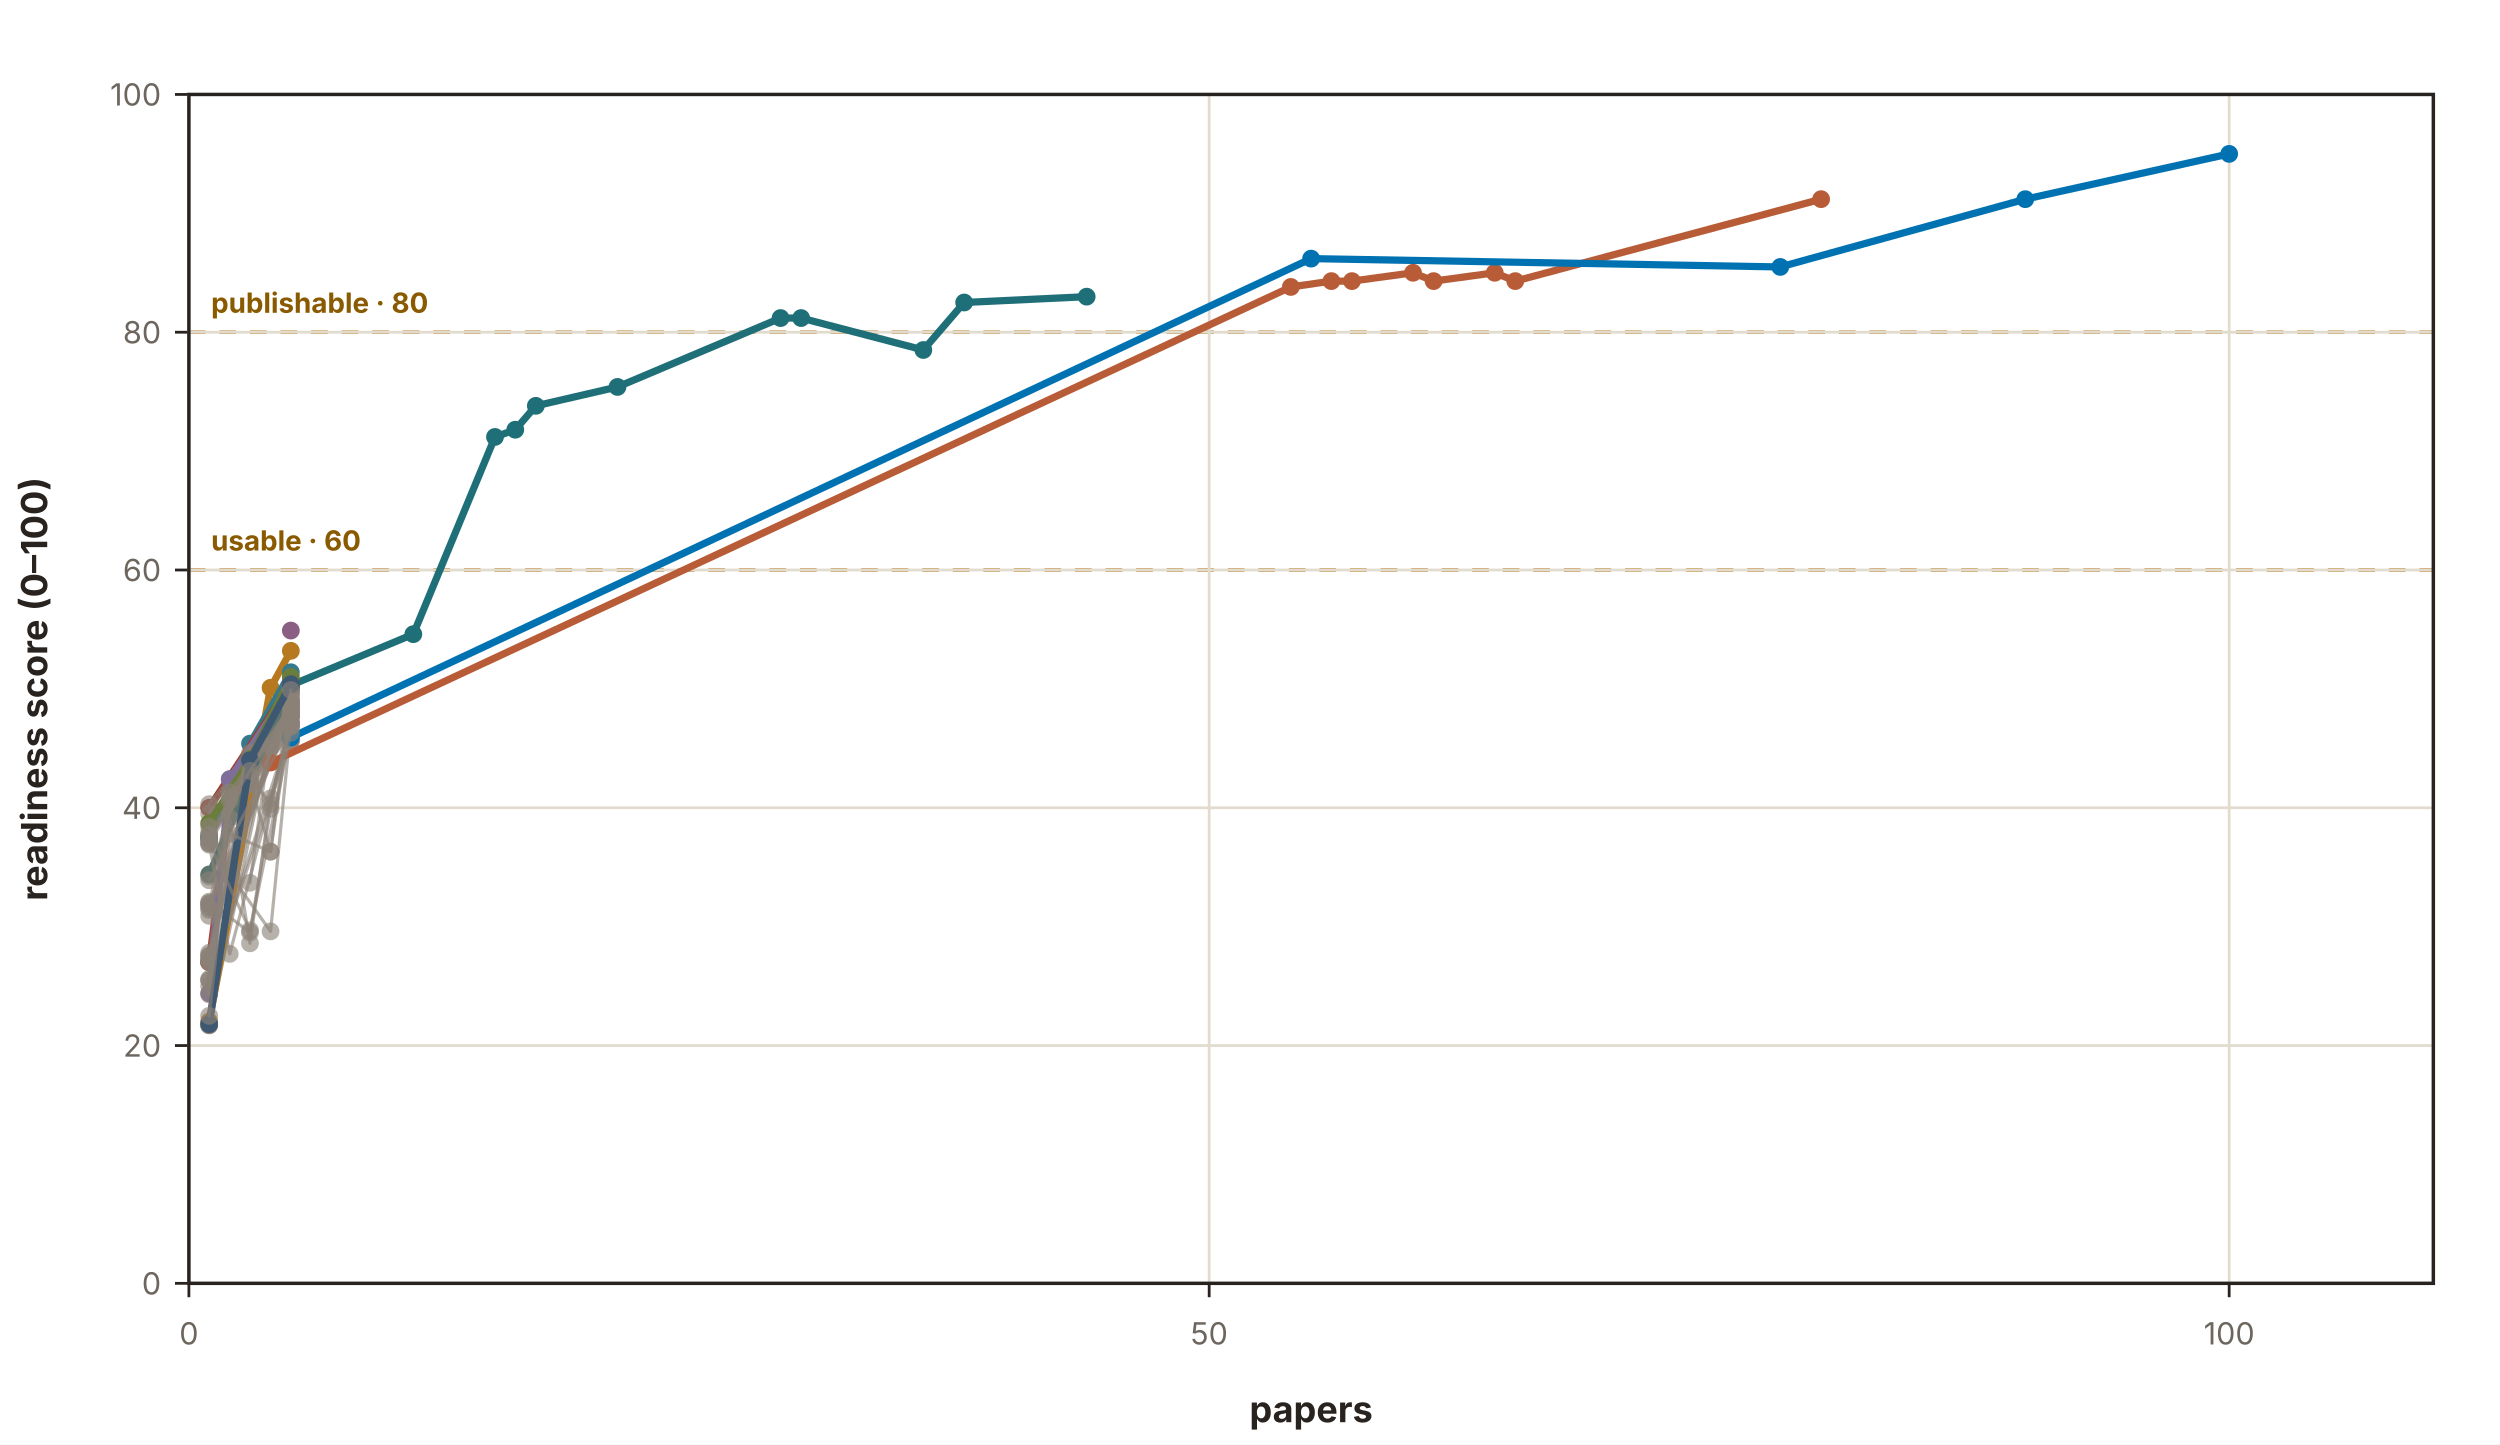
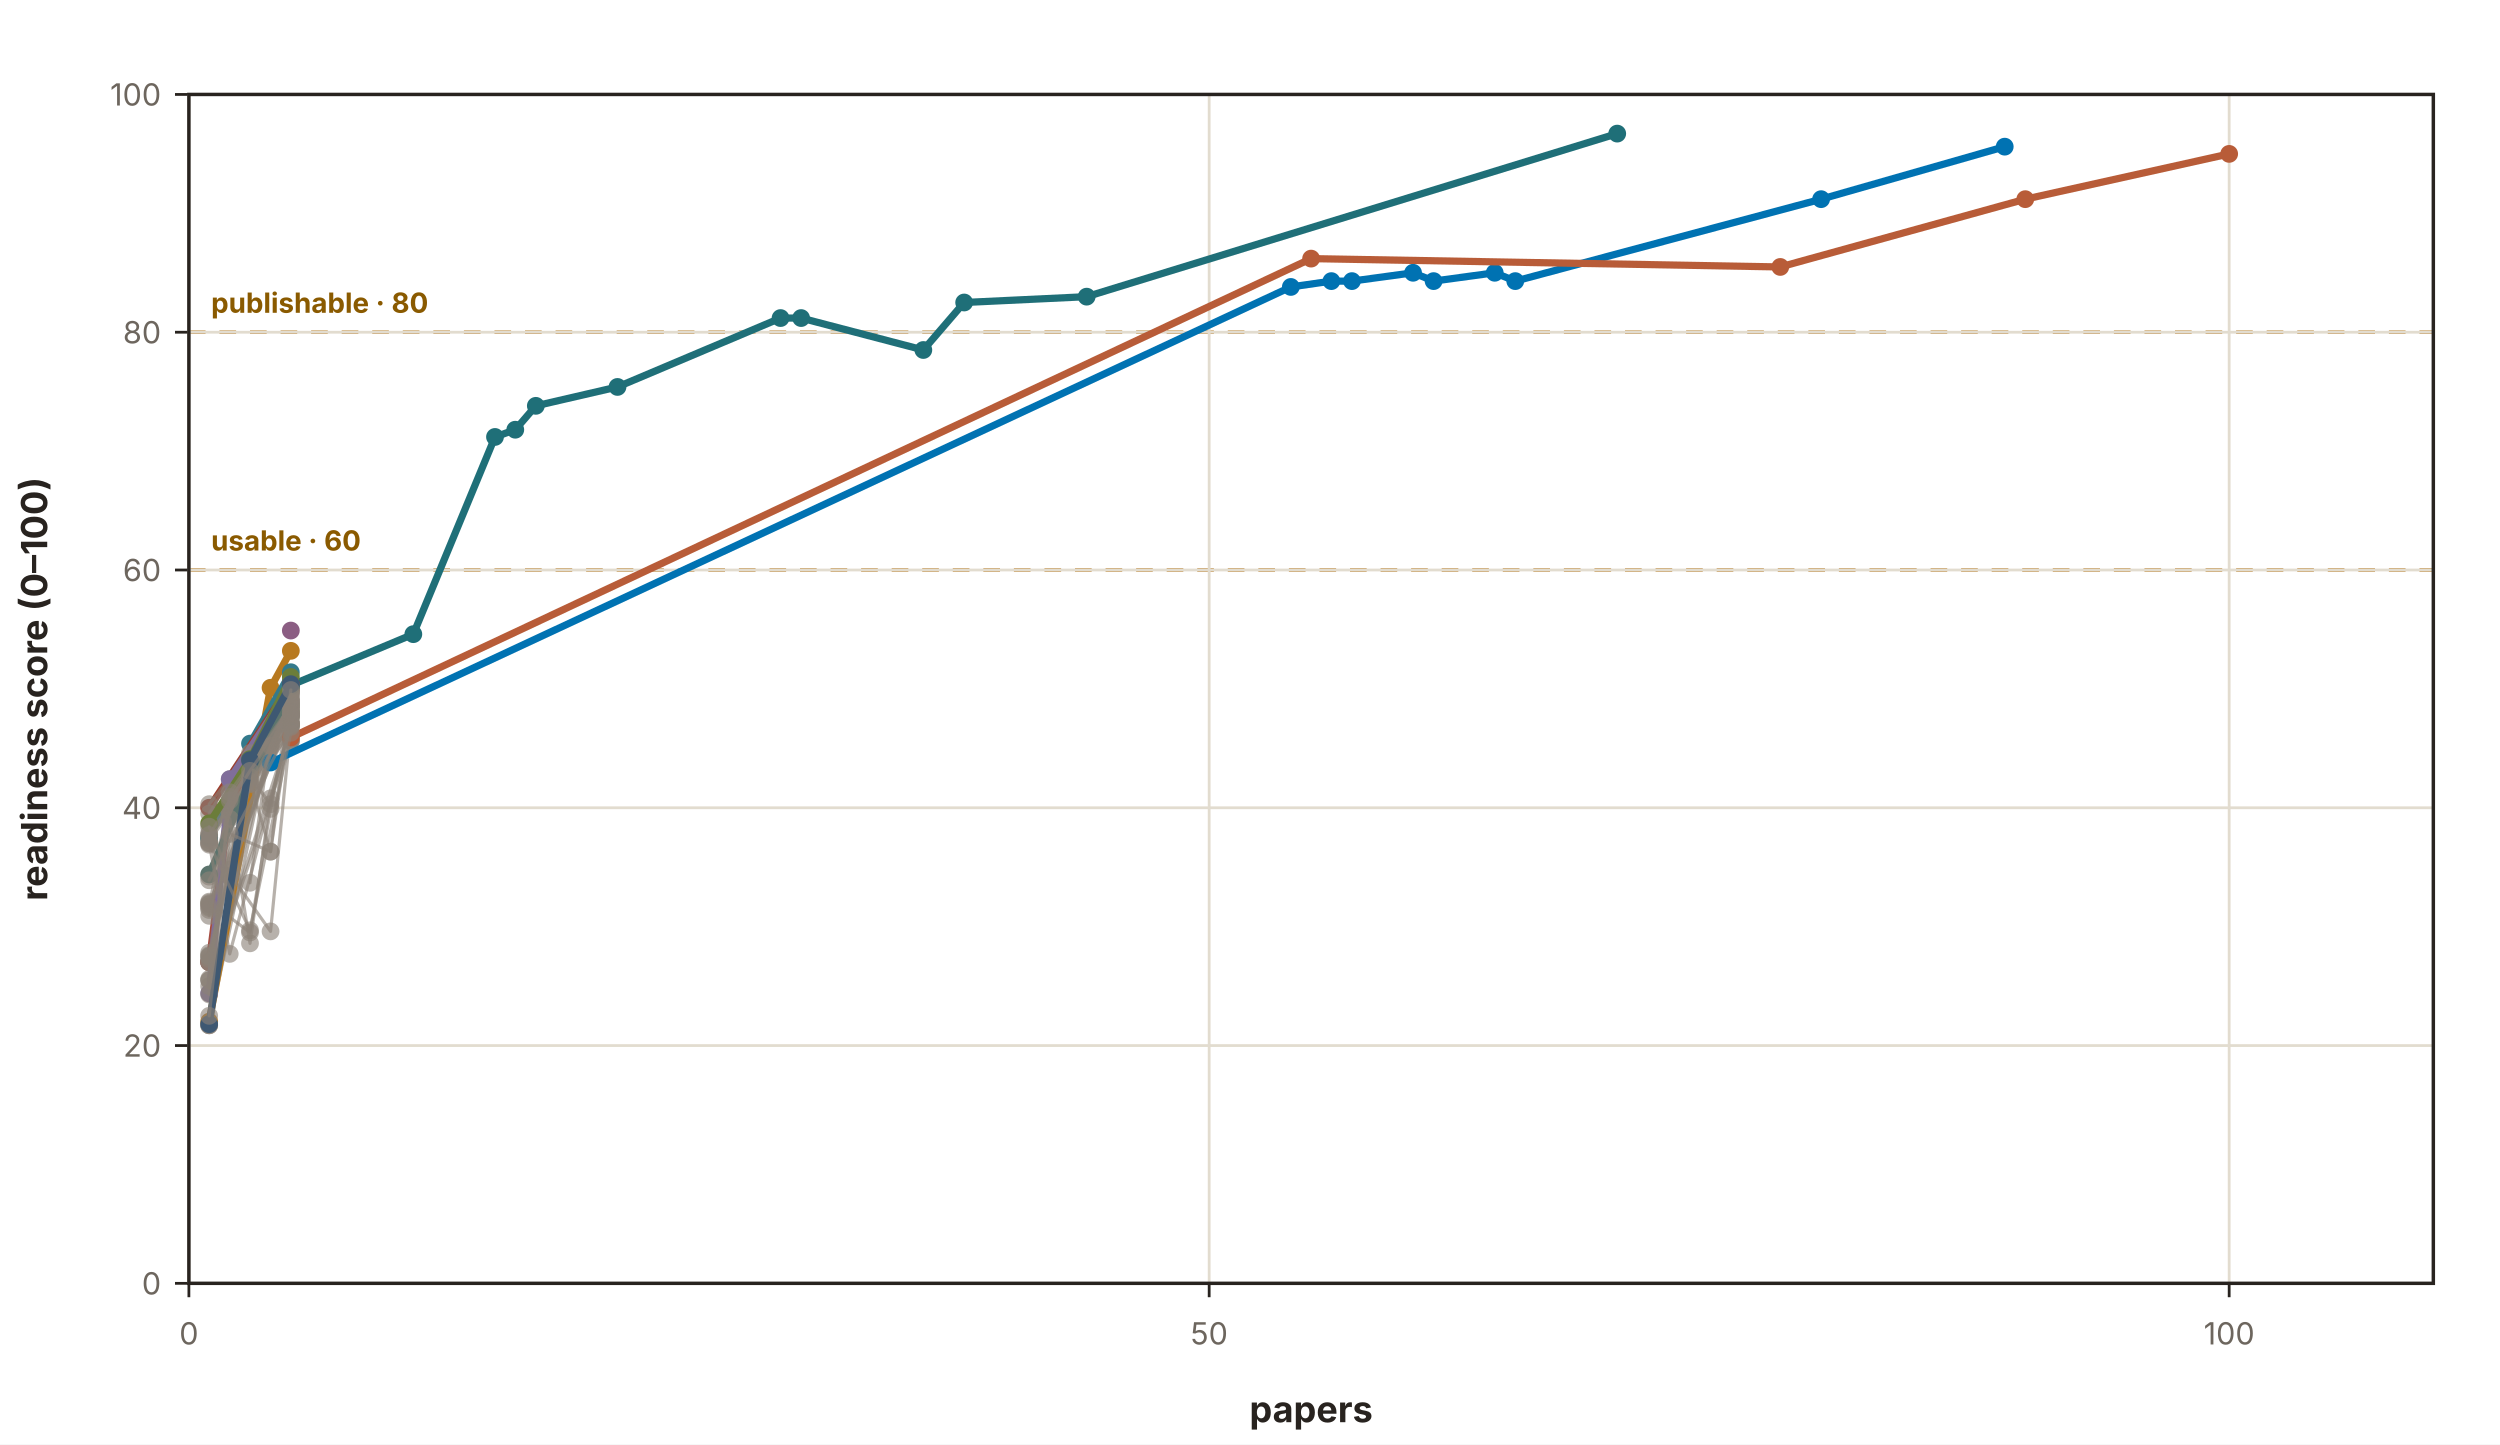
<svg xmlns="http://www.w3.org/2000/svg" width="100%" height="520" viewBox="0 0 900 520" role="img" aria-labelledby="readiness-chart-title readiness-chart-desc">
  <rect width="100%" height="100%" fill="white" />
  <line x1="68" y1="205.2" x2="876" y2="205.2" stroke="#b57920" stroke-width="1.25" stroke-dasharray="6 5" />
  <text x="76" y="198.2" font-size="10" fill="#8a5a00" font-weight="700" text-anchor="start" font-family="&quot;Inter&quot;, &quot;Pretendard&quot;, &quot;Noto Sans KR&quot;, -apple-system, BlinkMacSystemFont, &quot;Segoe UI&quot;, Roboto, Arial, sans-serif">usable · 60</text>
  <line x1="68" y1="119.6" x2="876" y2="119.6" stroke="#b57920" stroke-width="1.25" stroke-dasharray="6 5" />
  <text x="76" y="112.6" font-size="10" fill="#8a5a00" font-weight="700" text-anchor="start" font-family="&quot;Inter&quot;, &quot;Pretendard&quot;, &quot;Noto Sans KR&quot;, -apple-system, BlinkMacSystemFont, &quot;Segoe UI&quot;, Roboto, Arial, sans-serif">publishable · 80</text>
  <line x1="68" y1="462.0" x2="876" y2="462.0" stroke="#e2dccf" />
  <line x1="68" y1="462.0" x2="63" y2="462.0" stroke="#28231f" />
  <text x="58" y="466.0" text-anchor="end" font-size="11" fill="#6d665e" font-family="&quot;Inter&quot;, &quot;Pretendard&quot;, &quot;Noto Sans KR&quot;, -apple-system, BlinkMacSystemFont, &quot;Segoe UI&quot;, Roboto, Arial, sans-serif">0</text>
  <line x1="68" y1="376.4" x2="876" y2="376.4" stroke="#e2dccf" />
  <line x1="68" y1="376.4" x2="63" y2="376.4" stroke="#28231f" />
  <text x="58" y="380.4" text-anchor="end" font-size="11" fill="#6d665e" font-family="&quot;Inter&quot;, &quot;Pretendard&quot;, &quot;Noto Sans KR&quot;, -apple-system, BlinkMacSystemFont, &quot;Segoe UI&quot;, Roboto, Arial, sans-serif">20</text>
  <line x1="68" y1="290.8" x2="876" y2="290.8" stroke="#e2dccf" />
  <line x1="68" y1="290.8" x2="63" y2="290.8" stroke="#28231f" />
  <text x="58" y="294.8" text-anchor="end" font-size="11" fill="#6d665e" font-family="&quot;Inter&quot;, &quot;Pretendard&quot;, &quot;Noto Sans KR&quot;, -apple-system, BlinkMacSystemFont, &quot;Segoe UI&quot;, Roboto, Arial, sans-serif">40</text>
  <line x1="68" y1="205.2" x2="876" y2="205.2" stroke="#e2dccf" />
  <line x1="68" y1="205.2" x2="63" y2="205.2" stroke="#28231f" />
  <text x="58" y="209.2" text-anchor="end" font-size="11" fill="#6d665e" font-family="&quot;Inter&quot;, &quot;Pretendard&quot;, &quot;Noto Sans KR&quot;, -apple-system, BlinkMacSystemFont, &quot;Segoe UI&quot;, Roboto, Arial, sans-serif">60</text>
  <line x1="68" y1="119.6" x2="876" y2="119.6" stroke="#e2dccf" />
  <line x1="68" y1="119.6" x2="63" y2="119.6" stroke="#28231f" />
  <text x="58" y="123.6" text-anchor="end" font-size="11" fill="#6d665e" font-family="&quot;Inter&quot;, &quot;Pretendard&quot;, &quot;Noto Sans KR&quot;, -apple-system, BlinkMacSystemFont, &quot;Segoe UI&quot;, Roboto, Arial, sans-serif">80</text>
  <line x1="68" y1="34.0" x2="876" y2="34.0" stroke="#e2dccf" />
  <line x1="68" y1="34.0" x2="63" y2="34.0" stroke="#28231f" />
  <text x="58" y="38.0" text-anchor="end" font-size="11" fill="#6d665e" font-family="&quot;Inter&quot;, &quot;Pretendard&quot;, &quot;Noto Sans KR&quot;, -apple-system, BlinkMacSystemFont, &quot;Segoe UI&quot;, Roboto, Arial, sans-serif">100</text>
  <line x1="68.0" y1="34" x2="68.0" y2="462" stroke="#e2dccf" />
  <line x1="68.0" y1="462" x2="68.0" y2="467" stroke="#28231f" />
  <text x="68.0" y="484" text-anchor="middle" font-size="11" fill="#6d665e" font-family="&quot;Inter&quot;, &quot;Pretendard&quot;, &quot;Noto Sans KR&quot;, -apple-system, BlinkMacSystemFont, &quot;Segoe UI&quot;, Roboto, Arial, sans-serif">0</text>
  <line x1="435.3" y1="34" x2="435.3" y2="462" stroke="#e2dccf" />
  <line x1="435.3" y1="462" x2="435.3" y2="467" stroke="#28231f" />
  <text x="435.3" y="484" text-anchor="middle" font-size="11" fill="#6d665e" font-family="&quot;Inter&quot;, &quot;Pretendard&quot;, &quot;Noto Sans KR&quot;, -apple-system, BlinkMacSystemFont, &quot;Segoe UI&quot;, Roboto, Arial, sans-serif">50</text>
  <line x1="802.5" y1="34" x2="802.5" y2="462" stroke="#e2dccf" />
  <line x1="802.5" y1="462" x2="802.5" y2="467" stroke="#28231f" />
  <text x="802.5" y="484" text-anchor="middle" font-size="11" fill="#6d665e" font-family="&quot;Inter&quot;, &quot;Pretendard&quot;, &quot;Noto Sans KR&quot;, -apple-system, BlinkMacSystemFont, &quot;Segoe UI&quot;, Roboto, Arial, sans-serif">100</text>
  <rect x="68" y="34" width="808" height="428" fill="none" stroke="#28231f" stroke-width="1.25" />
  <text x="472" y="512" text-anchor="middle" font-size="13" fill="#28231f" font-weight="700" font-family="&quot;Inter&quot;, &quot;Pretendard&quot;, &quot;Noto Sans KR&quot;, -apple-system, BlinkMacSystemFont, &quot;Segoe UI&quot;, Roboto, Arial, sans-serif">papers</text>
  <text x="17" y="248" text-anchor="middle" font-size="13" fill="#28231f" font-weight="700" transform="rotate(-90 17 248)" font-family="&quot;Inter&quot;, &quot;Pretendard&quot;, &quot;Noto Sans KR&quot;, -apple-system, BlinkMacSystemFont, &quot;Segoe UI&quot;, Roboto, Arial, sans-serif">readiness score (0–100)</text>
  <polyline points="90.0,317.8 97.4,264.7 104.7,253.6" fill="none" stroke="#8a8177" stroke-width="1.15" stroke-linecap="round" stroke-linejoin="round" opacity="0.62" />
  <circle cx="90.0" cy="317.8" r="3.2" fill="#8a8177" opacity="0.62" />
  <circle cx="97.4" cy="264.7" r="3.2" fill="#8a8177" opacity="0.62" />
  <circle cx="104.7" cy="253.6" r="3.2" fill="#8a8177" opacity="0.62" />
  <polyline points="75.3,343.9 82.7,289.5 104.7,250.6" fill="none" stroke="#8a8177" stroke-width="1.15" stroke-linecap="round" stroke-linejoin="round" opacity="0.62" />
  <circle cx="75.3" cy="343.9" r="3.2" fill="#8a8177" opacity="0.62" />
  <circle cx="82.7" cy="289.5" r="3.2" fill="#8a8177" opacity="0.62" />
  <circle cx="104.7" cy="250.6" r="3.2" fill="#8a8177" opacity="0.62" />
  <polyline points="75.3,369.1 97.4,266.4 104.7,257.4" fill="none" stroke="#8a8177" stroke-width="1.15" stroke-linecap="round" stroke-linejoin="round" opacity="0.62" />
  <circle cx="75.3" cy="369.1" r="3.2" fill="#8a8177" opacity="0.62" />
  <circle cx="97.4" cy="266.4" r="3.2" fill="#8a8177" opacity="0.62" />
  <circle cx="104.7" cy="257.4" r="3.2" fill="#8a8177" opacity="0.62" />
  <polyline points="104.7,253.6" fill="none" stroke="#8a8177" stroke-width="1.15" stroke-linecap="round" stroke-linejoin="round" opacity="0.62" />
  <circle cx="104.7" cy="253.6" r="3.2" fill="#8a8177" opacity="0.62" />
  <polyline points="75.3,325.5 104.7,255.3" fill="none" stroke="#8a8177" stroke-width="1.15" stroke-linecap="round" stroke-linejoin="round" opacity="0.62" />
  <circle cx="75.3" cy="325.5" r="3.2" fill="#8a8177" opacity="0.62" />
  <circle cx="104.7" cy="255.3" r="3.2" fill="#8a8177" opacity="0.62" />
  <polyline points="104.7,256.1" fill="none" stroke="#8a8177" stroke-width="1.15" stroke-linecap="round" stroke-linejoin="round" opacity="0.62" />
  <circle cx="104.7" cy="256.1" r="3.2" fill="#8a8177" opacity="0.62" />
  <polyline points="75.3,346.0 82.7,292.1 104.7,257.4" fill="none" stroke="#8a8177" stroke-width="1.15" stroke-linecap="round" stroke-linejoin="round" opacity="0.62" />
  <circle cx="75.3" cy="346.0" r="3.2" fill="#8a8177" opacity="0.62" />
  <circle cx="82.7" cy="292.1" r="3.2" fill="#8a8177" opacity="0.62" />
  <circle cx="104.7" cy="257.4" r="3.2" fill="#8a8177" opacity="0.62" />
  <polyline points="104.7,227.0" fill="none" stroke="#8B5E83" stroke-width="2.6" stroke-linecap="round" stroke-linejoin="round" opacity="1" />
  <circle cx="104.7" cy="227.0" r="3.2" fill="#8B5E83" opacity="1" />
  <polyline points="104.7,245.4" fill="none" stroke="#725A46" stroke-width="2.6" stroke-linecap="round" stroke-linejoin="round" opacity="1" />
  <circle cx="104.7" cy="245.4" r="3.2" fill="#725A46" opacity="1" />
  <polyline points="75.3,324.6 90.0,335.7 97.4,291.2 104.7,252.7" fill="none" stroke="#8a8177" stroke-width="1.15" stroke-linecap="round" stroke-linejoin="round" opacity="0.62" />
  <circle cx="75.3" cy="324.6" r="3.2" fill="#8a8177" opacity="0.62" />
  <circle cx="90.0" cy="335.7" r="3.2" fill="#8a8177" opacity="0.62" />
  <circle cx="97.4" cy="291.2" r="3.2" fill="#8a8177" opacity="0.62" />
  <circle cx="104.7" cy="252.7" r="3.2" fill="#8a8177" opacity="0.62" />
  <polyline points="104.7,249.7" fill="none" stroke="#8a8177" stroke-width="1.15" stroke-linecap="round" stroke-linejoin="round" opacity="0.62" />
  <circle cx="104.7" cy="249.7" r="3.2" fill="#8a8177" opacity="0.62" />
  <polyline points="75.3,346.4 82.7,293.8 104.7,260.8" fill="none" stroke="#8a8177" stroke-width="1.15" stroke-linecap="round" stroke-linejoin="round" opacity="0.62" />
  <circle cx="75.3" cy="346.4" r="3.2" fill="#8a8177" opacity="0.62" />
  <circle cx="82.7" cy="293.8" r="3.2" fill="#8a8177" opacity="0.62" />
  <circle cx="104.7" cy="260.8" r="3.2" fill="#8a8177" opacity="0.62" />
  <polyline points="104.7,255.3" fill="none" stroke="#8a8177" stroke-width="1.15" stroke-linecap="round" stroke-linejoin="round" opacity="0.62" />
  <circle cx="104.7" cy="255.3" r="3.2" fill="#8a8177" opacity="0.62" />
  <polyline points="75.3,303.2 104.7,257.8" fill="none" stroke="#8a8177" stroke-width="1.15" stroke-linecap="round" stroke-linejoin="round" opacity="0.62" />
  <circle cx="75.3" cy="303.2" r="3.2" fill="#8a8177" opacity="0.62" />
  <circle cx="104.7" cy="257.8" r="3.2" fill="#8a8177" opacity="0.62" />
-   <polyline points="104.7,246.7 148.8,228.3 178.2,157.3 185.5,154.7 192.9,146.1 222.3,139.3 281.0,114.5 288.4,114.5 332.4,126.0 347.1,108.9 391.2,106.8" fill="none" stroke="#1F6F78" stroke-width="2.6" stroke-linecap="round" stroke-linejoin="round" opacity="1" />
+   <polyline points="104.7,246.7 148.8,228.3 178.2,157.3 185.5,154.7 192.9,146.1 222.3,139.3 281.0,114.5 288.4,114.5 332.4,126.0 347.1,108.9 391.2,106.8 582.2,48.1" fill="none" stroke="#1F6F78" stroke-width="2.6" stroke-linecap="round" stroke-linejoin="round" opacity="1" />
  <circle cx="104.7" cy="246.7" r="3.2" fill="#1F6F78" opacity="1" />
  <circle cx="148.8" cy="228.3" r="3.2" fill="#1F6F78" opacity="1" />
  <circle cx="178.2" cy="157.3" r="3.2" fill="#1F6F78" opacity="1" />
  <circle cx="185.5" cy="154.7" r="3.2" fill="#1F6F78" opacity="1" />
  <circle cx="192.9" cy="146.1" r="3.2" fill="#1F6F78" opacity="1" />
  <circle cx="222.3" cy="139.3" r="3.2" fill="#1F6F78" opacity="1" />
  <circle cx="281.0" cy="114.5" r="3.2" fill="#1F6F78" opacity="1" />
  <circle cx="288.4" cy="114.5" r="3.2" fill="#1F6F78" opacity="1" />
  <circle cx="332.4" cy="126.0" r="3.2" fill="#1F6F78" opacity="1" />
  <circle cx="347.1" cy="108.9" r="3.2" fill="#1F6F78" opacity="1" />
  <circle cx="391.2" cy="106.8" r="3.2" fill="#1F6F78" opacity="1" />
+   <circle cx="582.2" cy="48.1" r="3.2" fill="#1F6F78" opacity="1" />
  <polyline points="75.3,325.5 104.7,248.4" fill="none" stroke="#8a8177" stroke-width="1.15" stroke-linecap="round" stroke-linejoin="round" opacity="0.62" />
  <circle cx="75.3" cy="325.5" r="3.2" fill="#8a8177" opacity="0.62" />
  <circle cx="104.7" cy="248.4" r="3.2" fill="#8a8177" opacity="0.62" />
  <polyline points="75.3,301.9 104.7,258.3" fill="none" stroke="#8a8177" stroke-width="1.15" stroke-linecap="round" stroke-linejoin="round" opacity="0.62" />
  <circle cx="75.3" cy="301.9" r="3.2" fill="#8a8177" opacity="0.62" />
  <circle cx="104.7" cy="258.3" r="3.2" fill="#8a8177" opacity="0.62" />
  <polyline points="75.3,325.0 82.7,313.1 104.7,256.1" fill="none" stroke="#8a8177" stroke-width="1.15" stroke-linecap="round" stroke-linejoin="round" opacity="0.62" />
  <circle cx="75.3" cy="325.0" r="3.2" fill="#8a8177" opacity="0.62" />
  <circle cx="82.7" cy="313.1" r="3.2" fill="#8a8177" opacity="0.62" />
  <circle cx="104.7" cy="256.1" r="3.2" fill="#8a8177" opacity="0.62" />
  <polyline points="75.3,346.4 82.7,289.1 90.0,275.4 104.7,248.0" fill="none" stroke="#A44A3F" stroke-width="2.6" stroke-linecap="round" stroke-linejoin="round" opacity="1" />
  <circle cx="75.3" cy="346.4" r="3.2" fill="#A44A3F" opacity="1" />
  <circle cx="82.7" cy="289.1" r="3.2" fill="#A44A3F" opacity="1" />
  <circle cx="90.0" cy="275.4" r="3.2" fill="#A44A3F" opacity="1" />
  <circle cx="104.7" cy="248.0" r="3.2" fill="#A44A3F" opacity="1" />
  <polyline points="104.7,266.4" fill="none" stroke="#8a8177" stroke-width="1.15" stroke-linecap="round" stroke-linejoin="round" opacity="0.62" />
  <circle cx="104.7" cy="266.4" r="3.2" fill="#8a8177" opacity="0.62" />
  <polyline points="75.3,367.8 97.4,247.6 104.7,234.3" fill="none" stroke="#B77920" stroke-width="2.6" stroke-linecap="round" stroke-linejoin="round" opacity="1" />
  <circle cx="75.3" cy="367.8" r="3.2" fill="#B77920" opacity="1" />
  <circle cx="97.4" cy="247.6" r="3.2" fill="#B77920" opacity="1" />
  <circle cx="104.7" cy="234.3" r="3.2" fill="#B77920" opacity="1" />
  <polyline points="75.3,301.5 97.4,267.7 104.7,256.6" fill="none" stroke="#8a8177" stroke-width="1.15" stroke-linecap="round" stroke-linejoin="round" opacity="0.62" />
  <circle cx="75.3" cy="301.5" r="3.2" fill="#8a8177" opacity="0.62" />
  <circle cx="97.4" cy="267.7" r="3.2" fill="#8a8177" opacity="0.62" />
  <circle cx="104.7" cy="256.6" r="3.2" fill="#8a8177" opacity="0.62" />
  <polyline points="75.3,352.9 104.7,261.7" fill="none" stroke="#8a8177" stroke-width="1.15" stroke-linecap="round" stroke-linejoin="round" opacity="0.62" />
  <circle cx="75.3" cy="352.9" r="3.2" fill="#8a8177" opacity="0.62" />
  <circle cx="104.7" cy="261.7" r="3.2" fill="#8a8177" opacity="0.62" />
  <polyline points="75.3,326.8 104.7,258.3" fill="none" stroke="#8a8177" stroke-width="1.15" stroke-linecap="round" stroke-linejoin="round" opacity="0.62" />
  <circle cx="75.3" cy="326.8" r="3.2" fill="#8a8177" opacity="0.62" />
  <circle cx="104.7" cy="258.3" r="3.2" fill="#8a8177" opacity="0.62" />
  <polyline points="104.7,252.7" fill="none" stroke="#8a8177" stroke-width="1.15" stroke-linecap="round" stroke-linejoin="round" opacity="0.62" />
  <circle cx="104.7" cy="252.7" r="3.2" fill="#8a8177" opacity="0.62" />
  <polyline points="104.7,266.0" fill="none" stroke="#8a8177" stroke-width="1.15" stroke-linecap="round" stroke-linejoin="round" opacity="0.62" />
  <circle cx="104.7" cy="266.0" r="3.2" fill="#8a8177" opacity="0.62" />
  <polyline points="104.7,251.4" fill="none" stroke="#8a8177" stroke-width="1.15" stroke-linecap="round" stroke-linejoin="round" opacity="0.62" />
  <circle cx="104.7" cy="251.4" r="3.2" fill="#8a8177" opacity="0.62" />
  <polyline points="75.3,369.1 82.7,315.6 104.7,251.9" fill="none" stroke="#8a8177" stroke-width="1.15" stroke-linecap="round" stroke-linejoin="round" opacity="0.62" />
  <circle cx="75.3" cy="369.1" r="3.2" fill="#8a8177" opacity="0.62" />
  <circle cx="82.7" cy="315.6" r="3.2" fill="#8a8177" opacity="0.62" />
  <circle cx="104.7" cy="251.9" r="3.2" fill="#8a8177" opacity="0.62" />
  <polyline points="75.3,301.5 104.7,260.8" fill="none" stroke="#8a8177" stroke-width="1.15" stroke-linecap="round" stroke-linejoin="round" opacity="0.62" />
  <circle cx="75.3" cy="301.5" r="3.2" fill="#8a8177" opacity="0.62" />
  <circle cx="104.7" cy="260.8" r="3.2" fill="#8a8177" opacity="0.62" />
  <polyline points="75.3,301.5 90.0,267.7 104.7,242.0" fill="none" stroke="#347A8C" stroke-width="2.6" stroke-linecap="round" stroke-linejoin="round" opacity="1" />
  <circle cx="75.3" cy="301.5" r="3.2" fill="#347A8C" opacity="1" />
  <circle cx="90.0" cy="267.7" r="3.2" fill="#347A8C" opacity="1" />
  <circle cx="104.7" cy="242.0" r="3.2" fill="#347A8C" opacity="1" />
  <polyline points="75.3,290.8 104.7,246.3" fill="none" stroke="#9A3F2F" stroke-width="2.6" stroke-linecap="round" stroke-linejoin="round" opacity="1" />
  <circle cx="75.3" cy="290.8" r="3.2" fill="#9A3F2F" opacity="1" />
  <circle cx="104.7" cy="246.3" r="3.2" fill="#9A3F2F" opacity="1" />
  <polyline points="75.3,344.3 82.7,291.7 104.7,255.7" fill="none" stroke="#8a8177" stroke-width="1.15" stroke-linecap="round" stroke-linejoin="round" opacity="0.62" />
  <circle cx="75.3" cy="344.3" r="3.2" fill="#8a8177" opacity="0.62" />
  <circle cx="82.7" cy="291.7" r="3.2" fill="#8a8177" opacity="0.62" />
  <circle cx="104.7" cy="255.7" r="3.2" fill="#8a8177" opacity="0.62" />
  <polyline points="75.3,292.9 82.7,280.5 104.7,248.9" fill="none" stroke="#8a8177" stroke-width="1.15" stroke-linecap="round" stroke-linejoin="round" opacity="0.62" />
  <circle cx="75.3" cy="292.9" r="3.2" fill="#8a8177" opacity="0.62" />
  <circle cx="82.7" cy="280.5" r="3.2" fill="#8a8177" opacity="0.62" />
  <circle cx="104.7" cy="248.9" r="3.2" fill="#8a8177" opacity="0.62" />
  <polyline points="104.7,266.8" fill="none" stroke="#8a8177" stroke-width="1.15" stroke-linecap="round" stroke-linejoin="round" opacity="0.62" />
  <circle cx="104.7" cy="266.8" r="3.2" fill="#8a8177" opacity="0.62" />
  <polyline points="75.3,289.5 104.7,252.3" fill="none" stroke="#8a8177" stroke-width="1.15" stroke-linecap="round" stroke-linejoin="round" opacity="0.62" />
  <circle cx="75.3" cy="289.5" r="3.2" fill="#8a8177" opacity="0.62" />
  <circle cx="104.7" cy="252.3" r="3.2" fill="#8a8177" opacity="0.62" />
  <polyline points="75.3,304.1 97.4,335.3 104.7,261.3" fill="none" stroke="#8a8177" stroke-width="1.15" stroke-linecap="round" stroke-linejoin="round" opacity="0.62" />
  <circle cx="75.3" cy="304.1" r="3.2" fill="#8a8177" opacity="0.62" />
  <circle cx="97.4" cy="335.3" r="3.2" fill="#8a8177" opacity="0.62" />
  <circle cx="104.7" cy="261.3" r="3.2" fill="#8a8177" opacity="0.62" />
  <polyline points="75.3,357.6 82.7,280.5 104.7,247.1" fill="none" stroke="#806E9A" stroke-width="2.6" stroke-linecap="round" stroke-linejoin="round" opacity="1" />
  <circle cx="75.3" cy="357.6" r="3.2" fill="#806E9A" opacity="1" />
  <circle cx="82.7" cy="280.5" r="3.2" fill="#806E9A" opacity="1" />
  <circle cx="104.7" cy="247.1" r="3.2" fill="#806E9A" opacity="1" />
  <polyline points="75.3,315.6 82.7,292.1 104.7,254.0" fill="none" stroke="#8a8177" stroke-width="1.15" stroke-linecap="round" stroke-linejoin="round" opacity="0.62" />
  <circle cx="75.3" cy="315.6" r="3.2" fill="#8a8177" opacity="0.62" />
  <circle cx="82.7" cy="292.1" r="3.2" fill="#8a8177" opacity="0.62" />
  <circle cx="104.7" cy="254.0" r="3.2" fill="#8a8177" opacity="0.62" />
  <polyline points="104.7,257.8" fill="none" stroke="#8a8177" stroke-width="1.15" stroke-linecap="round" stroke-linejoin="round" opacity="0.62" />
  <circle cx="104.7" cy="257.8" r="3.2" fill="#8a8177" opacity="0.62" />
  <polyline points="104.7,257.8" fill="none" stroke="#8a8177" stroke-width="1.15" stroke-linecap="round" stroke-linejoin="round" opacity="0.62" />
  <circle cx="104.7" cy="257.8" r="3.2" fill="#8a8177" opacity="0.62" />
  <polyline points="104.7,260.4" fill="none" stroke="#8a8177" stroke-width="1.15" stroke-linecap="round" stroke-linejoin="round" opacity="0.62" />
  <circle cx="104.7" cy="260.4" r="3.2" fill="#8a8177" opacity="0.62" />
  <polyline points="104.7,247.1" fill="none" stroke="#4D8061" stroke-width="2.6" stroke-linecap="round" stroke-linejoin="round" opacity="1" />
  <circle cx="104.7" cy="247.1" r="3.2" fill="#4D8061" opacity="1" />
  <polyline points="75.3,344.3 90.0,280.5 104.7,252.3" fill="none" stroke="#8a8177" stroke-width="1.15" stroke-linecap="round" stroke-linejoin="round" opacity="0.62" />
  <circle cx="75.3" cy="344.3" r="3.2" fill="#8a8177" opacity="0.62" />
  <circle cx="90.0" cy="280.5" r="3.2" fill="#8a8177" opacity="0.62" />
  <circle cx="104.7" cy="252.3" r="3.2" fill="#8a8177" opacity="0.62" />
  <polyline points="75.3,302.4 104.7,249.3" fill="none" stroke="#8a8177" stroke-width="1.15" stroke-linecap="round" stroke-linejoin="round" opacity="0.62" />
  <circle cx="75.3" cy="302.4" r="3.2" fill="#8a8177" opacity="0.62" />
  <circle cx="104.7" cy="249.3" r="3.2" fill="#8a8177" opacity="0.62" />
  <polyline points="104.7,260.4" fill="none" stroke="#8a8177" stroke-width="1.15" stroke-linecap="round" stroke-linejoin="round" opacity="0.62" />
  <circle cx="104.7" cy="260.4" r="3.2" fill="#8a8177" opacity="0.62" />
  <polyline points="75.3,299.8 90.0,271.1 104.7,248.9" fill="none" stroke="#8a8177" stroke-width="1.15" stroke-linecap="round" stroke-linejoin="round" opacity="0.62" />
  <circle cx="75.3" cy="299.8" r="3.2" fill="#8a8177" opacity="0.62" />
  <circle cx="90.0" cy="271.1" r="3.2" fill="#8a8177" opacity="0.62" />
  <circle cx="104.7" cy="248.9" r="3.2" fill="#8a8177" opacity="0.62" />
  <polyline points="75.3,352.9 104.7,266.8" fill="none" stroke="#8a8177" stroke-width="1.15" stroke-linecap="round" stroke-linejoin="round" opacity="0.62" />
  <circle cx="75.3" cy="352.9" r="3.2" fill="#8a8177" opacity="0.62" />
  <circle cx="104.7" cy="266.8" r="3.2" fill="#8a8177" opacity="0.62" />
  <polyline points="75.3,352.4 82.7,292.5 104.7,263.8" fill="none" stroke="#8a8177" stroke-width="1.15" stroke-linecap="round" stroke-linejoin="round" opacity="0.62" />
  <circle cx="75.3" cy="352.4" r="3.2" fill="#8a8177" opacity="0.62" />
  <circle cx="82.7" cy="292.5" r="3.2" fill="#8a8177" opacity="0.62" />
  <circle cx="104.7" cy="263.8" r="3.2" fill="#8a8177" opacity="0.62" />
  <polyline points="104.7,257.4" fill="none" stroke="#8a8177" stroke-width="1.15" stroke-linecap="round" stroke-linejoin="round" opacity="0.62" />
  <circle cx="104.7" cy="257.4" r="3.2" fill="#8a8177" opacity="0.62" />
  <polyline points="75.3,300.6 104.7,260.4" fill="none" stroke="#8a8177" stroke-width="1.15" stroke-linecap="round" stroke-linejoin="round" opacity="0.62" />
  <circle cx="75.3" cy="300.6" r="3.2" fill="#8a8177" opacity="0.62" />
  <circle cx="104.7" cy="260.4" r="3.2" fill="#8a8177" opacity="0.62" />
  <polyline points="75.3,296.4 90.0,273.3 104.7,243.7" fill="none" stroke="#6B7D3A" stroke-width="2.6" stroke-linecap="round" stroke-linejoin="round" opacity="1" />
  <circle cx="75.3" cy="296.4" r="3.2" fill="#6B7D3A" opacity="1" />
  <circle cx="90.0" cy="273.3" r="3.2" fill="#6B7D3A" opacity="1" />
  <circle cx="104.7" cy="243.7" r="3.2" fill="#6B7D3A" opacity="1" />
-   <polyline points="97.4,274.5 464.7,103.3 479.3,101.2 486.7,101.2 508.7,98.2 516.1,101.2 538.1,98.2 545.5,101.2 655.6,71.7" fill="none" stroke="#B85C38" stroke-width="2.6" stroke-linecap="round" stroke-linejoin="round" opacity="1" />
-   <circle cx="97.4" cy="274.5" r="3.2" fill="#B85C38" opacity="1" />
-   <circle cx="464.7" cy="103.3" r="3.2" fill="#B85C38" opacity="1" />
-   <circle cx="479.3" cy="101.2" r="3.2" fill="#B85C38" opacity="1" />
-   <circle cx="486.7" cy="101.2" r="3.2" fill="#B85C38" opacity="1" />
-   <circle cx="508.7" cy="98.2" r="3.2" fill="#B85C38" opacity="1" />
-   <circle cx="516.1" cy="101.2" r="3.2" fill="#B85C38" opacity="1" />
-   <circle cx="538.1" cy="98.2" r="3.2" fill="#B85C38" opacity="1" />
-   <circle cx="545.5" cy="101.2" r="3.2" fill="#B85C38" opacity="1" />
-   <circle cx="655.6" cy="71.7" r="3.2" fill="#B85C38" opacity="1" />
+   <polyline points="97.4,274.5 464.7,103.3 479.3,101.2 486.7,101.2 508.7,98.2 516.1,101.2 538.1,98.2 545.5,101.2 655.6,71.7 721.7,52.8" fill="none" stroke="#0072B2" stroke-width="2.6" stroke-linecap="round" stroke-linejoin="round" opacity="1" />
+   <circle cx="97.4" cy="274.5" r="3.2" fill="#0072B2" opacity="1" />
+   <circle cx="464.7" cy="103.3" r="3.2" fill="#0072B2" opacity="1" />
+   <circle cx="479.3" cy="101.2" r="3.2" fill="#0072B2" opacity="1" />
+   <circle cx="486.7" cy="101.2" r="3.2" fill="#0072B2" opacity="1" />
+   <circle cx="508.7" cy="98.2" r="3.2" fill="#0072B2" opacity="1" />
+   <circle cx="516.1" cy="101.2" r="3.2" fill="#0072B2" opacity="1" />
+   <circle cx="538.1" cy="98.2" r="3.2" fill="#0072B2" opacity="1" />
+   <circle cx="545.5" cy="101.2" r="3.2" fill="#0072B2" opacity="1" />
+   <circle cx="655.6" cy="71.7" r="3.2" fill="#0072B2" opacity="1" />
+   <circle cx="721.7" cy="52.8" r="3.2" fill="#0072B2" opacity="1" />
  <polyline points="75.3,314.8 104.7,247.1" fill="none" stroke="#5C746D" stroke-width="2.6" stroke-linecap="round" stroke-linejoin="round" opacity="1" />
  <circle cx="75.3" cy="314.8" r="3.2" fill="#5C746D" opacity="1" />
  <circle cx="104.7" cy="247.1" r="3.2" fill="#5C746D" opacity="1" />
-   <polyline points="104.7,265.5 472.0,93.1 640.9,96.1 729.1,71.7 802.5,55.4" fill="none" stroke="#0072B2" stroke-width="2.6" stroke-linecap="round" stroke-linejoin="round" opacity="1" />
-   <circle cx="104.7" cy="265.5" r="3.2" fill="#0072B2" opacity="1" />
-   <circle cx="472.0" cy="93.1" r="3.2" fill="#0072B2" opacity="1" />
-   <circle cx="640.9" cy="96.1" r="3.2" fill="#0072B2" opacity="1" />
-   <circle cx="729.1" cy="71.7" r="3.2" fill="#0072B2" opacity="1" />
-   <circle cx="802.5" cy="55.4" r="3.2" fill="#0072B2" opacity="1" />
+   <polyline points="104.7,265.5 472.0,93.1 640.9,96.1 729.1,71.7 802.5,55.4" fill="none" stroke="#B85C38" stroke-width="2.6" stroke-linecap="round" stroke-linejoin="round" opacity="1" />
+   <circle cx="104.7" cy="265.5" r="3.2" fill="#B85C38" opacity="1" />
+   <circle cx="472.0" cy="93.1" r="3.2" fill="#B85C38" opacity="1" />
+   <circle cx="640.9" cy="96.1" r="3.2" fill="#B85C38" opacity="1" />
+   <circle cx="729.1" cy="71.7" r="3.2" fill="#B85C38" opacity="1" />
+   <circle cx="802.5" cy="55.4" r="3.2" fill="#B85C38" opacity="1" />
  <polyline points="75.3,346.4 90.0,282.2 104.7,260.8" fill="none" stroke="#8a8177" stroke-width="1.15" stroke-linecap="round" stroke-linejoin="round" opacity="0.62" />
  <circle cx="75.3" cy="346.4" r="3.2" fill="#8a8177" opacity="0.62" />
  <circle cx="90.0" cy="282.2" r="3.2" fill="#8a8177" opacity="0.62" />
  <circle cx="104.7" cy="260.8" r="3.2" fill="#8a8177" opacity="0.62" />
  <polyline points="75.3,358.0 82.7,286.9 104.7,254.4" fill="none" stroke="#8a8177" stroke-width="1.15" stroke-linecap="round" stroke-linejoin="round" opacity="0.62" />
  <circle cx="75.3" cy="358.0" r="3.2" fill="#8a8177" opacity="0.62" />
  <circle cx="82.7" cy="286.9" r="3.2" fill="#8a8177" opacity="0.62" />
  <circle cx="104.7" cy="254.4" r="3.2" fill="#8a8177" opacity="0.62" />
  <polyline points="75.3,345.2 90.0,282.2 104.7,254.0" fill="none" stroke="#8a8177" stroke-width="1.15" stroke-linecap="round" stroke-linejoin="round" opacity="0.62" />
  <circle cx="75.3" cy="345.2" r="3.2" fill="#8a8177" opacity="0.62" />
  <circle cx="90.0" cy="282.2" r="3.2" fill="#8a8177" opacity="0.62" />
  <circle cx="104.7" cy="254.0" r="3.2" fill="#8a8177" opacity="0.62" />
  <polyline points="75.3,343.0 90.0,279.7 97.4,289.5 104.7,259.6" fill="none" stroke="#8a8177" stroke-width="1.15" stroke-linecap="round" stroke-linejoin="round" opacity="0.62" />
  <circle cx="75.3" cy="343.0" r="3.2" fill="#8a8177" opacity="0.62" />
  <circle cx="90.0" cy="279.7" r="3.2" fill="#8a8177" opacity="0.62" />
  <circle cx="97.4" cy="289.5" r="3.2" fill="#8a8177" opacity="0.62" />
  <circle cx="104.7" cy="259.6" r="3.2" fill="#8a8177" opacity="0.62" />
  <polyline points="75.3,303.6 82.7,343.4 104.7,260.4" fill="none" stroke="#8a8177" stroke-width="1.15" stroke-linecap="round" stroke-linejoin="round" opacity="0.62" />
  <circle cx="75.3" cy="303.6" r="3.2" fill="#8a8177" opacity="0.62" />
  <circle cx="82.7" cy="343.4" r="3.2" fill="#8a8177" opacity="0.62" />
  <circle cx="104.7" cy="260.4" r="3.2" fill="#8a8177" opacity="0.62" />
  <polyline points="75.3,346.4 90.0,281.4 97.4,306.6 104.7,256.6" fill="none" stroke="#8a8177" stroke-width="1.15" stroke-linecap="round" stroke-linejoin="round" opacity="0.62" />
  <circle cx="75.3" cy="346.4" r="3.2" fill="#8a8177" opacity="0.62" />
  <circle cx="90.0" cy="281.4" r="3.2" fill="#8a8177" opacity="0.62" />
  <circle cx="97.4" cy="306.6" r="3.2" fill="#8a8177" opacity="0.62" />
  <circle cx="104.7" cy="256.6" r="3.2" fill="#8a8177" opacity="0.62" />
  <polyline points="75.3,329.7 82.7,294.7 90.0,339.6 97.4,287.4 104.7,261.7" fill="none" stroke="#8a8177" stroke-width="1.15" stroke-linecap="round" stroke-linejoin="round" opacity="0.62" />
  <circle cx="75.3" cy="329.7" r="3.2" fill="#8a8177" opacity="0.62" />
  <circle cx="82.7" cy="294.7" r="3.2" fill="#8a8177" opacity="0.62" />
  <circle cx="90.0" cy="339.6" r="3.2" fill="#8a8177" opacity="0.62" />
  <circle cx="97.4" cy="287.4" r="3.2" fill="#8a8177" opacity="0.62" />
  <circle cx="104.7" cy="261.7" r="3.2" fill="#8a8177" opacity="0.62" />
  <polyline points="75.3,327.6 104.7,252.3" fill="none" stroke="#8a8177" stroke-width="1.15" stroke-linecap="round" stroke-linejoin="round" opacity="0.62" />
  <circle cx="75.3" cy="327.6" r="3.2" fill="#8a8177" opacity="0.62" />
  <circle cx="104.7" cy="252.3" r="3.2" fill="#8a8177" opacity="0.62" />
  <polyline points="75.3,326.3 82.7,288.2 104.7,254.4" fill="none" stroke="#8a8177" stroke-width="1.15" stroke-linecap="round" stroke-linejoin="round" opacity="0.62" />
  <circle cx="75.3" cy="326.3" r="3.2" fill="#8a8177" opacity="0.62" />
  <circle cx="82.7" cy="288.2" r="3.2" fill="#8a8177" opacity="0.62" />
  <circle cx="104.7" cy="254.4" r="3.2" fill="#8a8177" opacity="0.62" />
  <polyline points="75.3,355.0 97.4,268.5 104.7,257.0" fill="none" stroke="#8a8177" stroke-width="1.15" stroke-linecap="round" stroke-linejoin="round" opacity="0.62" />
  <circle cx="75.3" cy="355.0" r="3.2" fill="#8a8177" opacity="0.62" />
  <circle cx="97.4" cy="268.5" r="3.2" fill="#8a8177" opacity="0.62" />
  <circle cx="104.7" cy="257.0" r="3.2" fill="#8a8177" opacity="0.62" />
  <polyline points="75.3,369.1 82.7,285.2 104.7,254.0" fill="none" stroke="#8a8177" stroke-width="1.15" stroke-linecap="round" stroke-linejoin="round" opacity="0.62" />
  <circle cx="75.3" cy="369.1" r="3.2" fill="#8a8177" opacity="0.62" />
  <circle cx="82.7" cy="285.2" r="3.2" fill="#8a8177" opacity="0.62" />
  <circle cx="104.7" cy="254.0" r="3.2" fill="#8a8177" opacity="0.62" />
  <polyline points="75.3,297.6 82.7,315.2 104.7,250.1" fill="none" stroke="#8a8177" stroke-width="1.15" stroke-linecap="round" stroke-linejoin="round" opacity="0.62" />
  <circle cx="75.3" cy="297.6" r="3.2" fill="#8a8177" opacity="0.62" />
  <circle cx="82.7" cy="315.2" r="3.2" fill="#8a8177" opacity="0.62" />
  <circle cx="104.7" cy="250.1" r="3.2" fill="#8a8177" opacity="0.62" />
  <polyline points="75.3,368.7 90.0,273.7 104.7,246.3" fill="none" stroke="#3E5872" stroke-width="2.6" stroke-linecap="round" stroke-linejoin="round" opacity="1" />
  <circle cx="75.3" cy="368.7" r="3.2" fill="#3E5872" opacity="1" />
  <circle cx="90.0" cy="273.7" r="3.2" fill="#3E5872" opacity="1" />
  <circle cx="104.7" cy="246.3" r="3.2" fill="#3E5872" opacity="1" />
  <polyline points="75.3,365.7 82.7,300.2 97.4,306.6 104.7,248.4" fill="none" stroke="#8a8177" stroke-width="1.15" stroke-linecap="round" stroke-linejoin="round" opacity="0.62" />
  <circle cx="75.3" cy="365.7" r="3.2" fill="#8a8177" opacity="0.62" />
  <circle cx="82.7" cy="300.2" r="3.2" fill="#8a8177" opacity="0.62" />
  <circle cx="97.4" cy="306.6" r="3.2" fill="#8a8177" opacity="0.62" />
  <circle cx="104.7" cy="248.4" r="3.2" fill="#8a8177" opacity="0.62" />
  <polyline points="75.3,316.9 104.7,261.3" fill="none" stroke="#8a8177" stroke-width="1.15" stroke-linecap="round" stroke-linejoin="round" opacity="0.62" />
  <circle cx="75.3" cy="316.9" r="3.2" fill="#8a8177" opacity="0.62" />
  <circle cx="104.7" cy="261.3" r="3.2" fill="#8a8177" opacity="0.62" />
  <polyline points="75.3,303.6 90.0,334.9 104.7,263.8" fill="none" stroke="#8a8177" stroke-width="1.15" stroke-linecap="round" stroke-linejoin="round" opacity="0.62" />
  <circle cx="75.3" cy="303.6" r="3.2" fill="#8a8177" opacity="0.62" />
  <circle cx="90.0" cy="334.9" r="3.2" fill="#8a8177" opacity="0.62" />
  <circle cx="104.7" cy="263.8" r="3.2" fill="#8a8177" opacity="0.62" />
  <polyline points="75.3,300.6 90.0,277.5 104.7,256.6" fill="none" stroke="#8a8177" stroke-width="1.15" stroke-linecap="round" stroke-linejoin="round" opacity="0.62" />
  <circle cx="75.3" cy="300.6" r="3.2" fill="#8a8177" opacity="0.62" />
  <circle cx="90.0" cy="277.5" r="3.2" fill="#8a8177" opacity="0.62" />
  <circle cx="104.7" cy="256.6" r="3.2" fill="#8a8177" opacity="0.62" />
</svg>
